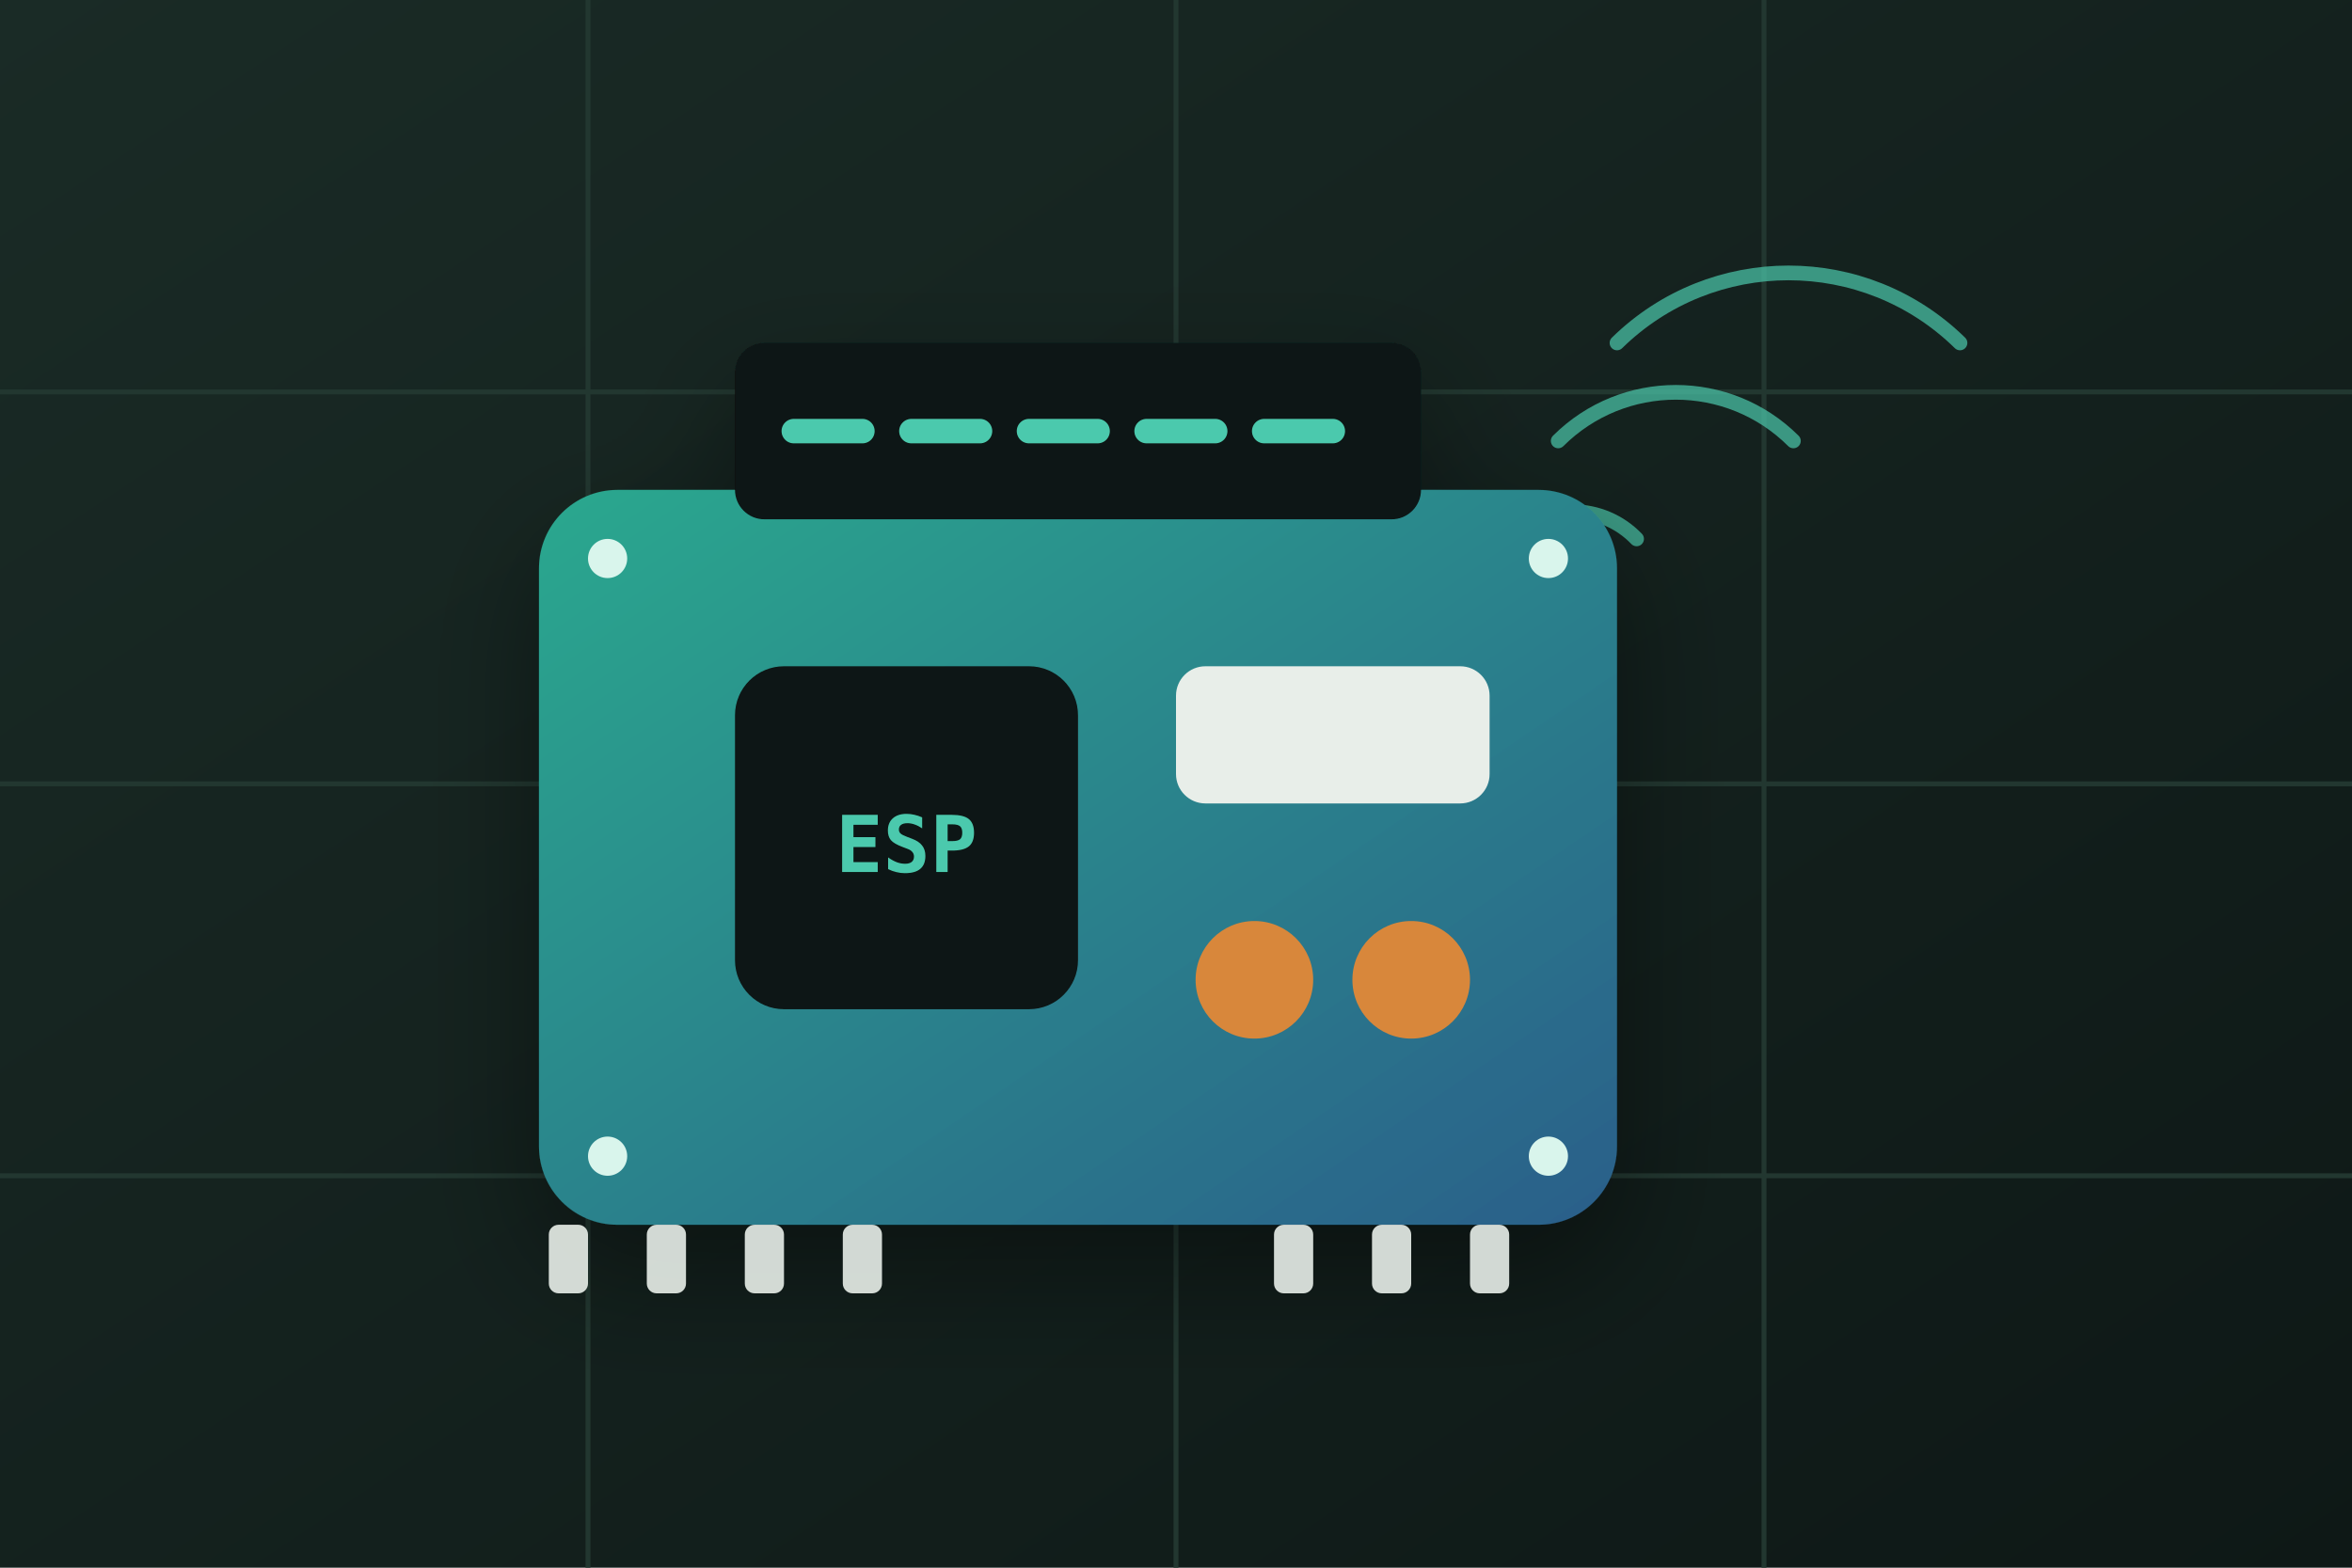
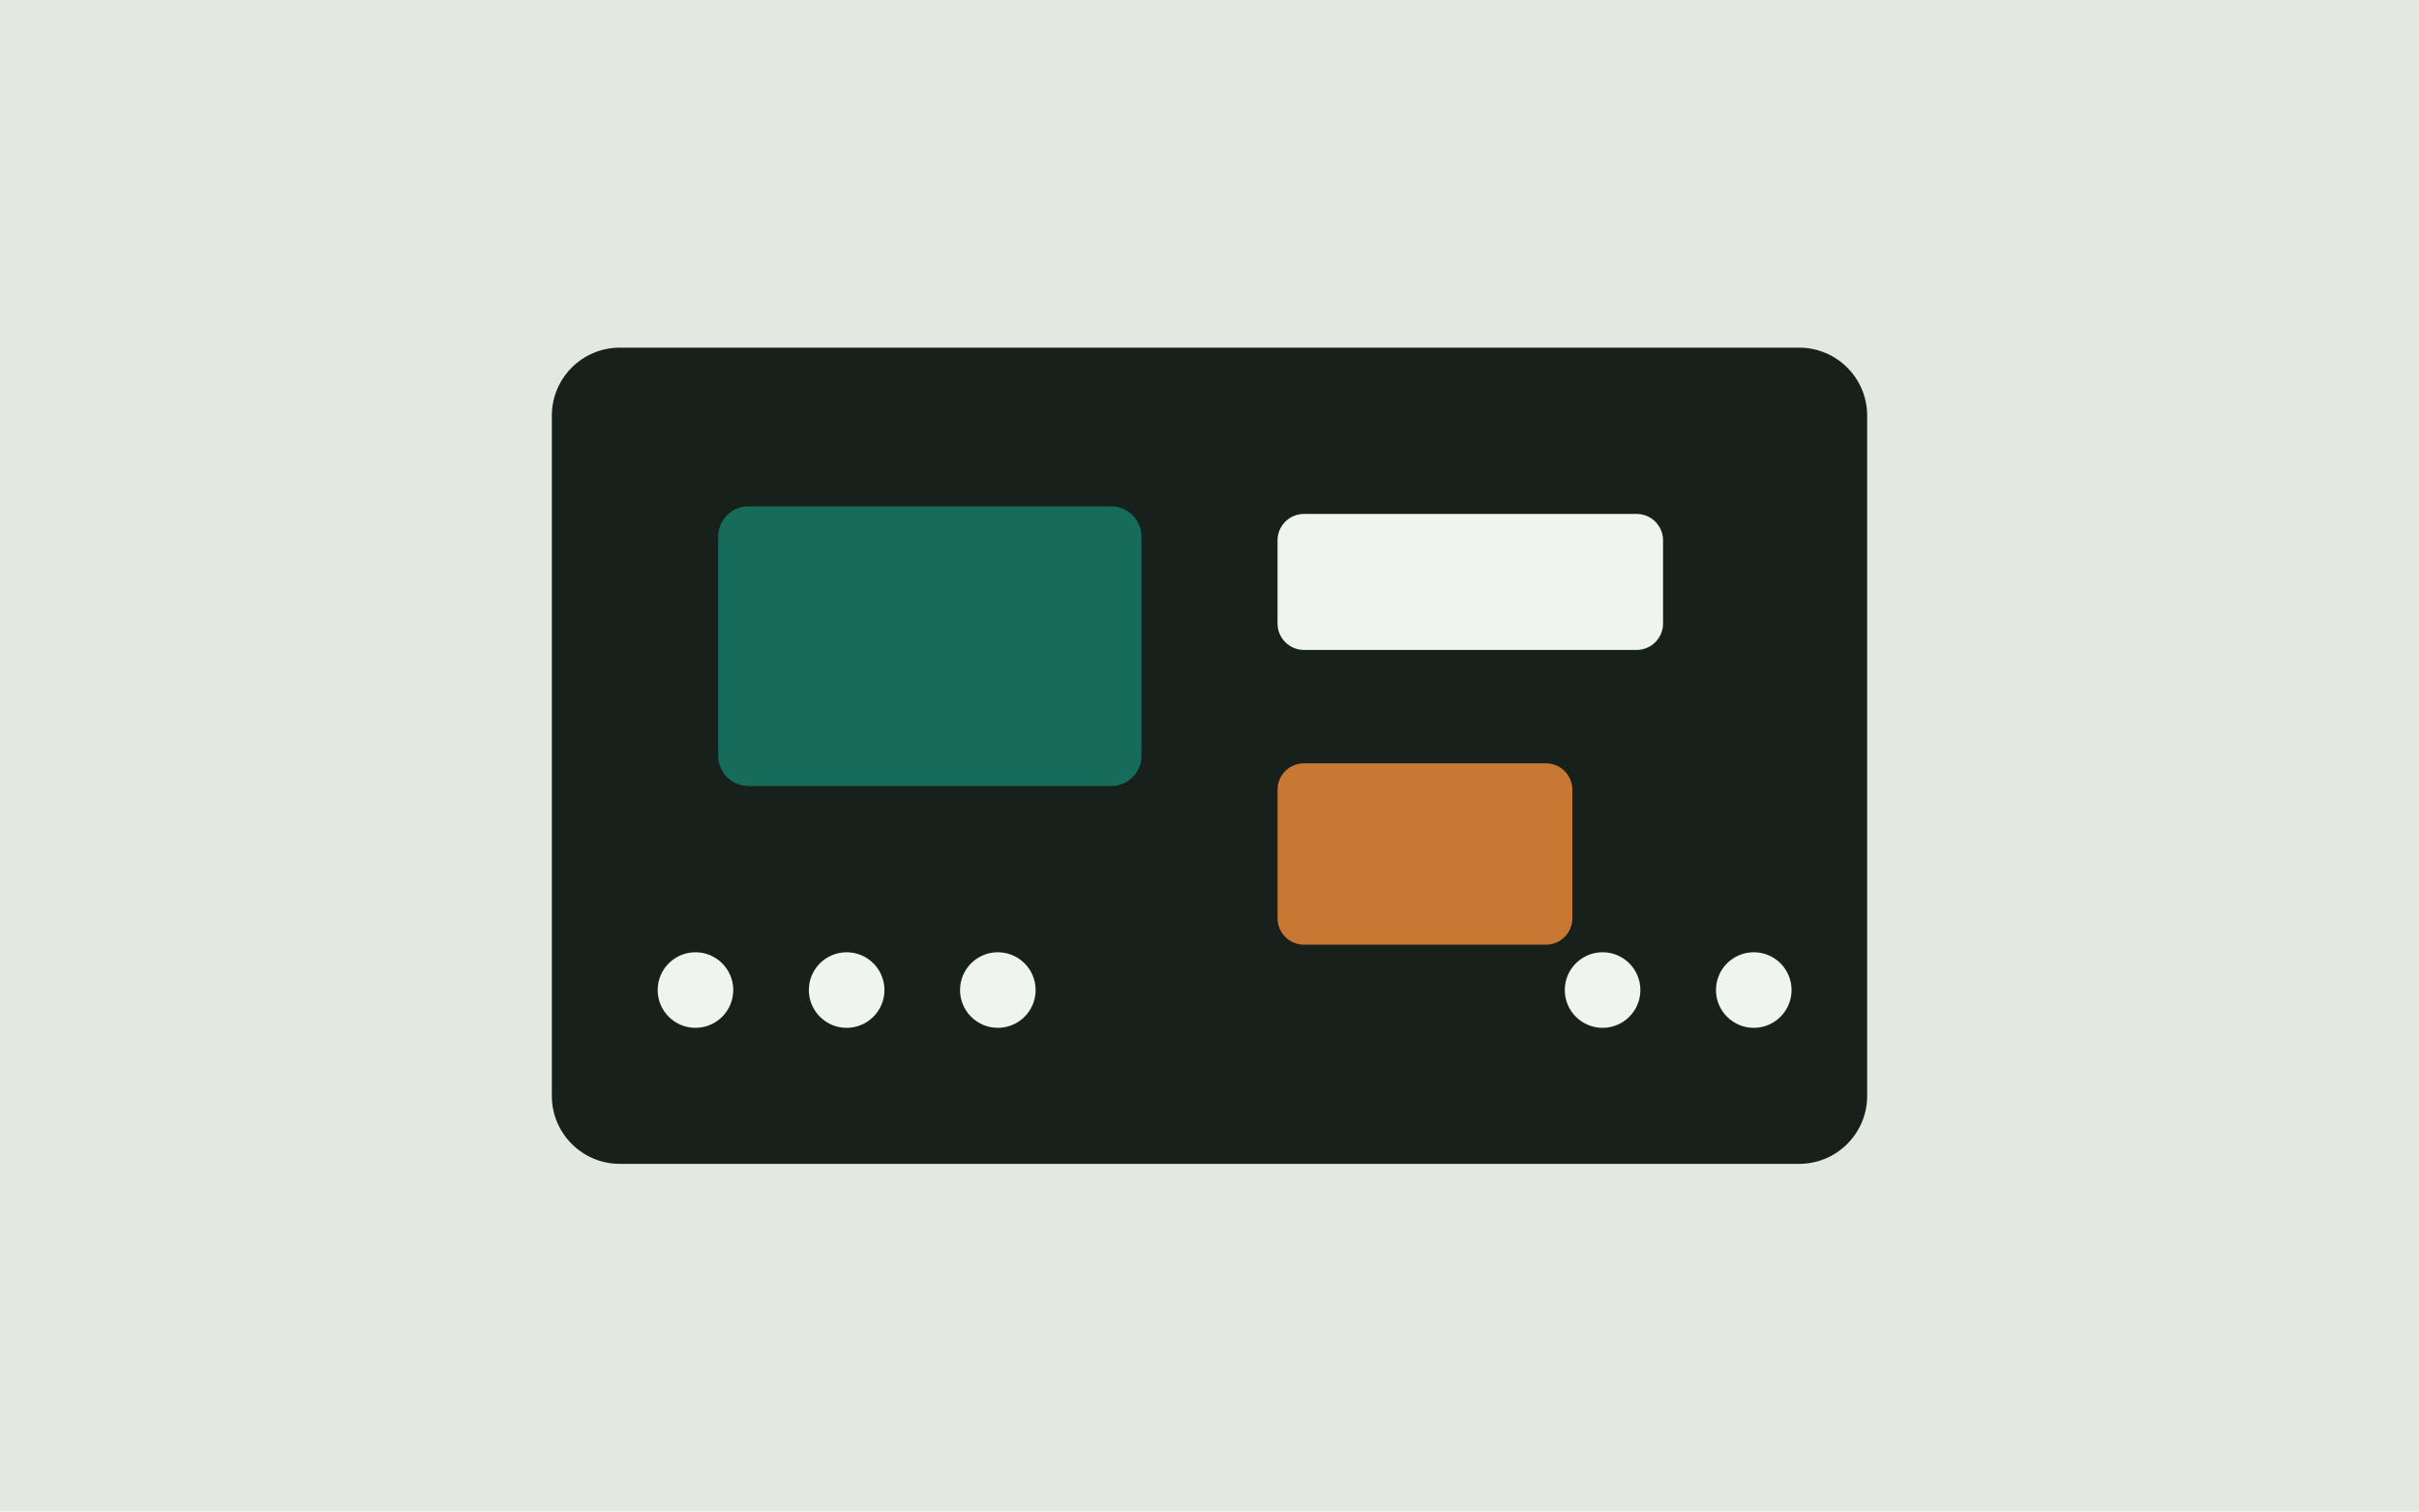
- <svg xmlns="http://www.w3.org/2000/svg" viewBox="0 0 480 320" fill="none">
-   <defs>
-     <linearGradient id="bg" x1="0" y1="0" x2="1" y2="1">
-       <stop offset="0" stop-color="#1a2b26" />
-       <stop offset="1" stop-color="#0e1816" />
-     </linearGradient>
-     <linearGradient id="a" x1="0" y1="0" x2="1" y2="1">
-       <stop offset="0" stop-color="#2aa88e" />
-       <stop offset="1" stop-color="#2a5f8a" />
-     </linearGradient>
-     <linearGradient id="b" x1="0" y1="0" x2="1" y2="1">
-       <stop offset="0" stop-color="#7f8fff" />
-       <stop offset="1" stop-color="#4b5fc7" />
-     </linearGradient>
-     <filter id="s" x="-20%" y="-20%" width="140%" height="150%">
-       <feDropShadow dx="0" dy="10" stdDeviation="12" flood-color="#000" flood-opacity=".4" />
-     </filter>
-   </defs>
-   <rect width="480" height="320" fill="url(#bg)" />
-   <g stroke="#223730" stroke-width="1">
-     <path d="M0 80h480M0 160h480M0 240h480M120 0v320M240 0v320M360 0v320" />
-   </g>
-   <g stroke="#4cc9ad" stroke-width="3" stroke-linecap="round" opacity=".7">
-     <path d="M330 70a50 50 0 0 1 70 0M318 90a34 34 0 0 1 48 0M308 110a18 18 0 0 1 26 0" />
-   </g>
-   <g filter="url(#s)">
-     <rect x="110" y="100" width="220" height="150" rx="16" fill="url(#a)" />
-     <rect x="150" y="70" width="140" height="36" rx="6" fill="#0d1513" />
-     <path d="M162 88h116" stroke="#4cc9ad" stroke-width="5" stroke-linecap="round" stroke-dasharray="14 10" />
-     <rect x="150" y="136" width="70" height="70" rx="10" fill="#0d1513" />
-     <text x="185" y="178" text-anchor="middle" font-family="ui-monospace,Menlo,Consolas,monospace" font-size="16" font-weight="700" fill="#4cc9ad">ESP</text>
-     <rect x="240" y="136" width="64" height="28" rx="6" fill="#e8eee9" />
-     <circle cx="256" cy="200" r="12" fill="#d8873a" />
-     <circle cx="288" cy="200" r="12" fill="#d8873a" />
-     <g fill="#d9f5ec">
-       <circle cx="124" cy="114" r="4" />
-       <circle cx="316" cy="114" r="4" />
-       <circle cx="124" cy="236" r="4" />
-       <circle cx="316" cy="236" r="4" />
-     </g>
-   </g>
-   <g fill="#e8eee9" opacity=".9">
-     <rect x="112" y="250" width="8" height="14" rx="2" />
-     <rect x="132" y="250" width="8" height="14" rx="2" />
-     <rect x="152" y="250" width="8" height="14" rx="2" />
-     <rect x="172" y="250" width="8" height="14" rx="2" />
-     <rect x="260" y="250" width="8" height="14" rx="2" />
-     <rect x="280" y="250" width="8" height="14" rx="2" />
-     <rect x="300" y="250" width="8" height="14" rx="2" />
+ <svg xmlns="http://www.w3.org/2000/svg" viewBox="0 0 640 400">
+   <rect width="640" height="400" fill="#e3e8e1" />
+   <rect x="146" y="92" width="348" height="216" rx="18" fill="#17201b" />
+   <rect x="190" y="134" width="112" height="74" rx="8" fill="#176b5b" />
+   <rect x="338" y="136" width="102" height="36" rx="7" fill="#f0f4ef" />
+   <rect x="338" y="202" width="78" height="48" rx="7" fill="#c97834" />
+   <g fill="#f0f4ef">
+     <circle cx="184" cy="262" r="10" />
+     <circle cx="224" cy="262" r="10" />
+     <circle cx="264" cy="262" r="10" />
+     <circle cx="424" cy="262" r="10" />
+     <circle cx="464" cy="262" r="10" />
  </g>
</svg>
